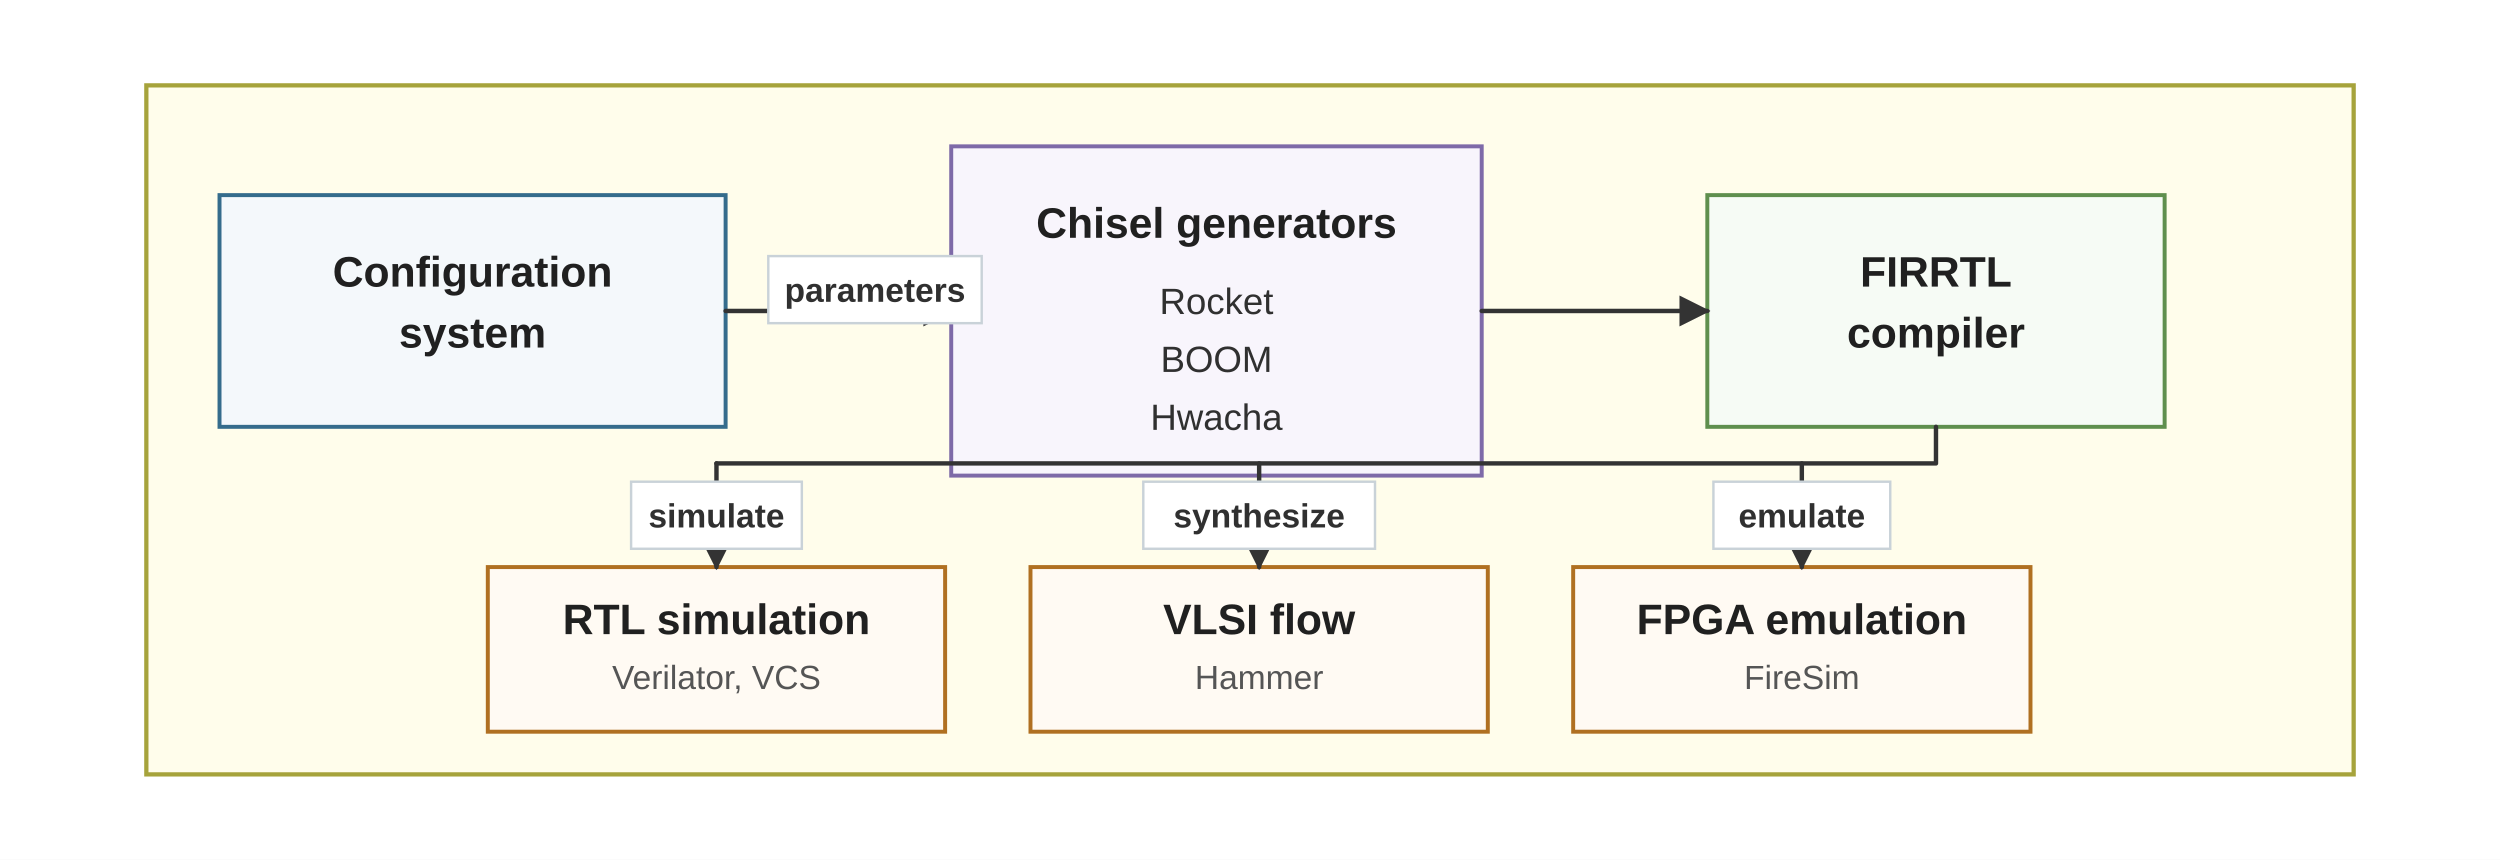
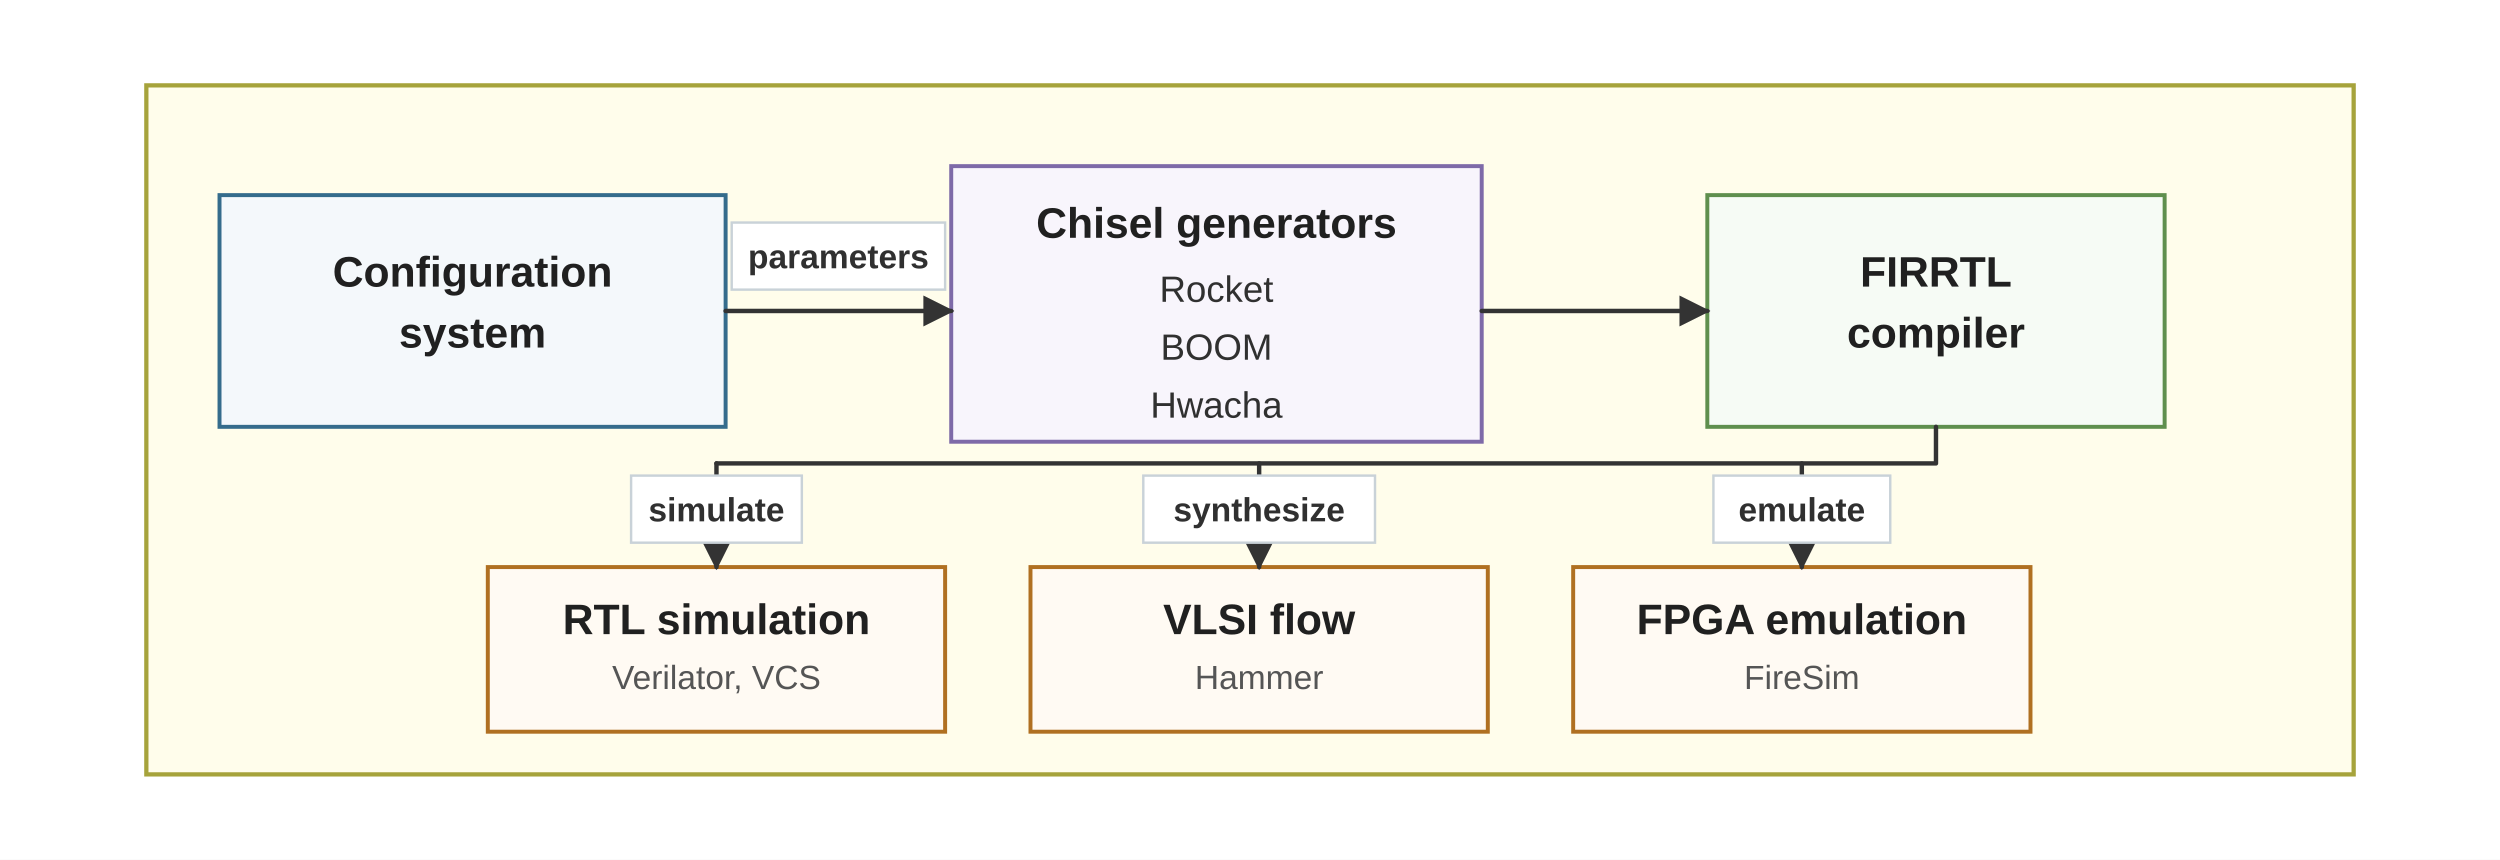
<svg xmlns="http://www.w3.org/2000/svg" viewBox="0 84 820 282" role="img">
  <defs>
    <marker id="arrow" viewBox="0 0 10 10" refX="9" refY="5" markerWidth="7" markerHeight="7" orient="auto-start-reverse">
      <path d="M 0 0 L 10 5 L 0 10 z" fill="#333333" />
    </marker>
    <style>
      .font { font-family: Arial, Helvetica, sans-serif; }
      .label { font-size: 14px; font-weight: 700; fill: #202020; }
      .small { font-size: 12px; fill: #303030; }
      .micro { font-size: 11px; fill: #555555; }
      .panel { fill: #FFFDEB; stroke: #A6A33B; stroke-width: 1.4; }
      .config { fill: #F4F8FB; stroke: #356C8C; stroke-width: 1.3; }
      .generator { fill: #F8F5FC; stroke: #7E6AA8; stroke-width: 1.3; }
      .compiler { fill: #F6FBF5; stroke: #5F8F4E; stroke-width: 1.3; }
      .backend { fill: #FFFAF3; stroke: #B07021; stroke-width: 1.3; }
      .line { stroke: #333333; stroke-width: 1.45; fill: none; stroke-linecap: round; stroke-linejoin: round; marker-end: url(#arrow); }
      .tag { fill: #ffffff; stroke: #C9D2D8; stroke-width: 0.8; }
      .tagtext { font-size: 11px; font-weight: 700; fill: #303030; }
    </style>
  </defs>
  <rect x="0" y="84" width="820" height="282" fill="#ffffff" />
  <rect class="panel" x="48" y="112" width="724" height="226" />
  <g class="font">
    <rect class="config" x="72" y="148" width="166" height="76" />
-     <text class="label" x="155" y="178" text-anchor="middle">Configuration</text>
-     <text class="label" x="155" y="198" text-anchor="middle">system</text>
-     <rect class="generator" x="312" y="132" width="174" height="108" />
-     <text class="label" x="399" y="162" text-anchor="middle">Chisel generators</text>
-     <text class="small" x="399" y="187" text-anchor="middle">Rocket</text>
-     <text class="small" x="399" y="206" text-anchor="middle">BOOM</text>
-     <text class="small" x="399" y="225" text-anchor="middle">Hwacha</text>
+     <text class="label" x="155" y="178" text-anchor="middle" style="white-space: pre;">Configuration</text>
+     <text class="label" x="155" y="198" text-anchor="middle" style="white-space: pre;">system</text>
+     <rect class="generator" x="312" y="138.491" width="174" height="90.395" style="" />
+     <text class="label" x="399" y="162" text-anchor="middle" style="white-space: pre;">Chisel generators</text>
+     <text class="small" x="399" y="183" text-anchor="middle" style="white-space: pre; font-size: 12px;">Rocket</text>
+     <text class="small" x="399" y="202" text-anchor="middle" style="white-space: pre; font-size: 12px;">BOOM</text>
+     <text class="small" x="399" y="221" text-anchor="middle" style="white-space: pre; font-size: 12px;">Hwacha</text>
    <rect class="compiler" x="560" y="148" width="150" height="76" />
-     <text class="label" x="635" y="178" text-anchor="middle">FIRRTL</text>
-     <text class="label" x="635" y="198" text-anchor="middle">compiler</text>
+     <text class="label" x="635" y="178" text-anchor="middle" style="white-space: pre;">FIRRTL</text>
+     <text class="label" x="635" y="198" text-anchor="middle" style="white-space: pre;">compiler</text>
    <path class="line" d="M 238 186 C 266 186, 284 186, 312 186" />
-     <rect class="tag" x="252" y="168" width="70" height="22" />
-     <text class="tagtext" x="287" y="183" text-anchor="middle">parameters</text>
+     <rect class="tag" x="240" y="157" width="70" height="22" />
+     <text class="tagtext" x="275" y="172" text-anchor="middle" style="white-space: pre; font-size: 11px;">parameters</text>
    <path class="line" d="M 486 186 C 514 186, 532 186, 560 186" />
    <rect class="backend" x="160" y="270" width="150" height="54" />
-     <text class="label" x="235" y="292" text-anchor="middle">RTL simulation</text>
-     <text class="micro" x="235" y="310" text-anchor="middle">Verilator, VCS</text>
+     <text class="label" x="235" y="292" text-anchor="middle" style="white-space: pre;">RTL simulation</text>
+     <text class="micro" x="235" y="310" text-anchor="middle" style="white-space: pre;">Verilator, VCS</text>
    <rect class="backend" x="338" y="270" width="150" height="54" />
-     <text class="label" x="413" y="292" text-anchor="middle">VLSI flow</text>
-     <text class="micro" x="413" y="310" text-anchor="middle">Hammer</text>
+     <text class="label" x="413" y="292" text-anchor="middle" style="white-space: pre;">VLSI flow</text>
+     <text class="micro" x="413" y="310" text-anchor="middle" style="white-space: pre;">Hammer</text>
    <rect class="backend" x="516" y="270" width="150" height="54" />
-     <text class="label" x="591" y="292" text-anchor="middle">FPGA emulation</text>
-     <text class="micro" x="591" y="310" text-anchor="middle">FireSim</text>
+     <text class="label" x="591" y="292" text-anchor="middle" style="white-space: pre;">FPGA emulation</text>
+     <text class="micro" x="591" y="310" text-anchor="middle" style="white-space: pre;">FireSim</text>
    <polyline points="635,224 635,236 235,236" fill="none" stroke="#333333" stroke-width="1.45" stroke-linecap="round" stroke-linejoin="round" />
    <line class="line" x1="235" y1="236" x2="235" y2="270" marker-end="url(#arrow)" />
    <line class="line" x1="413" y1="236" x2="413" y2="270" marker-end="url(#arrow)" />
    <line class="line" x1="591" y1="236" x2="591" y2="270" marker-end="url(#arrow)" />
-     <rect class="tag" x="207" y="242" width="56" height="22" />
-     <text class="tagtext" x="235" y="257" text-anchor="middle">simulate</text>
-     <rect class="tag" x="375" y="242" width="76" height="22" />
-     <text class="tagtext" x="413" y="257" text-anchor="middle">synthesize</text>
-     <rect class="tag" x="562" y="242" width="58" height="22" />
-     <text class="tagtext" x="591" y="257" text-anchor="middle">emulate</text>
+     <rect class="tag" x="207" y="240" width="56" height="22" />
+     <text class="tagtext" x="235" y="255" text-anchor="middle" style="white-space: pre; font-size: 11px;">simulate</text>
+     <rect class="tag" x="375" y="240" width="76" height="22" />
+     <text class="tagtext" x="413" y="255" text-anchor="middle" style="white-space: pre; font-size: 11px;">synthesize</text>
+     <rect class="tag" x="562" y="240" width="58" height="22" />
+     <text class="tagtext" x="591" y="255" text-anchor="middle" style="white-space: pre; font-size: 11px;">emulate</text>
  </g>
</svg>
